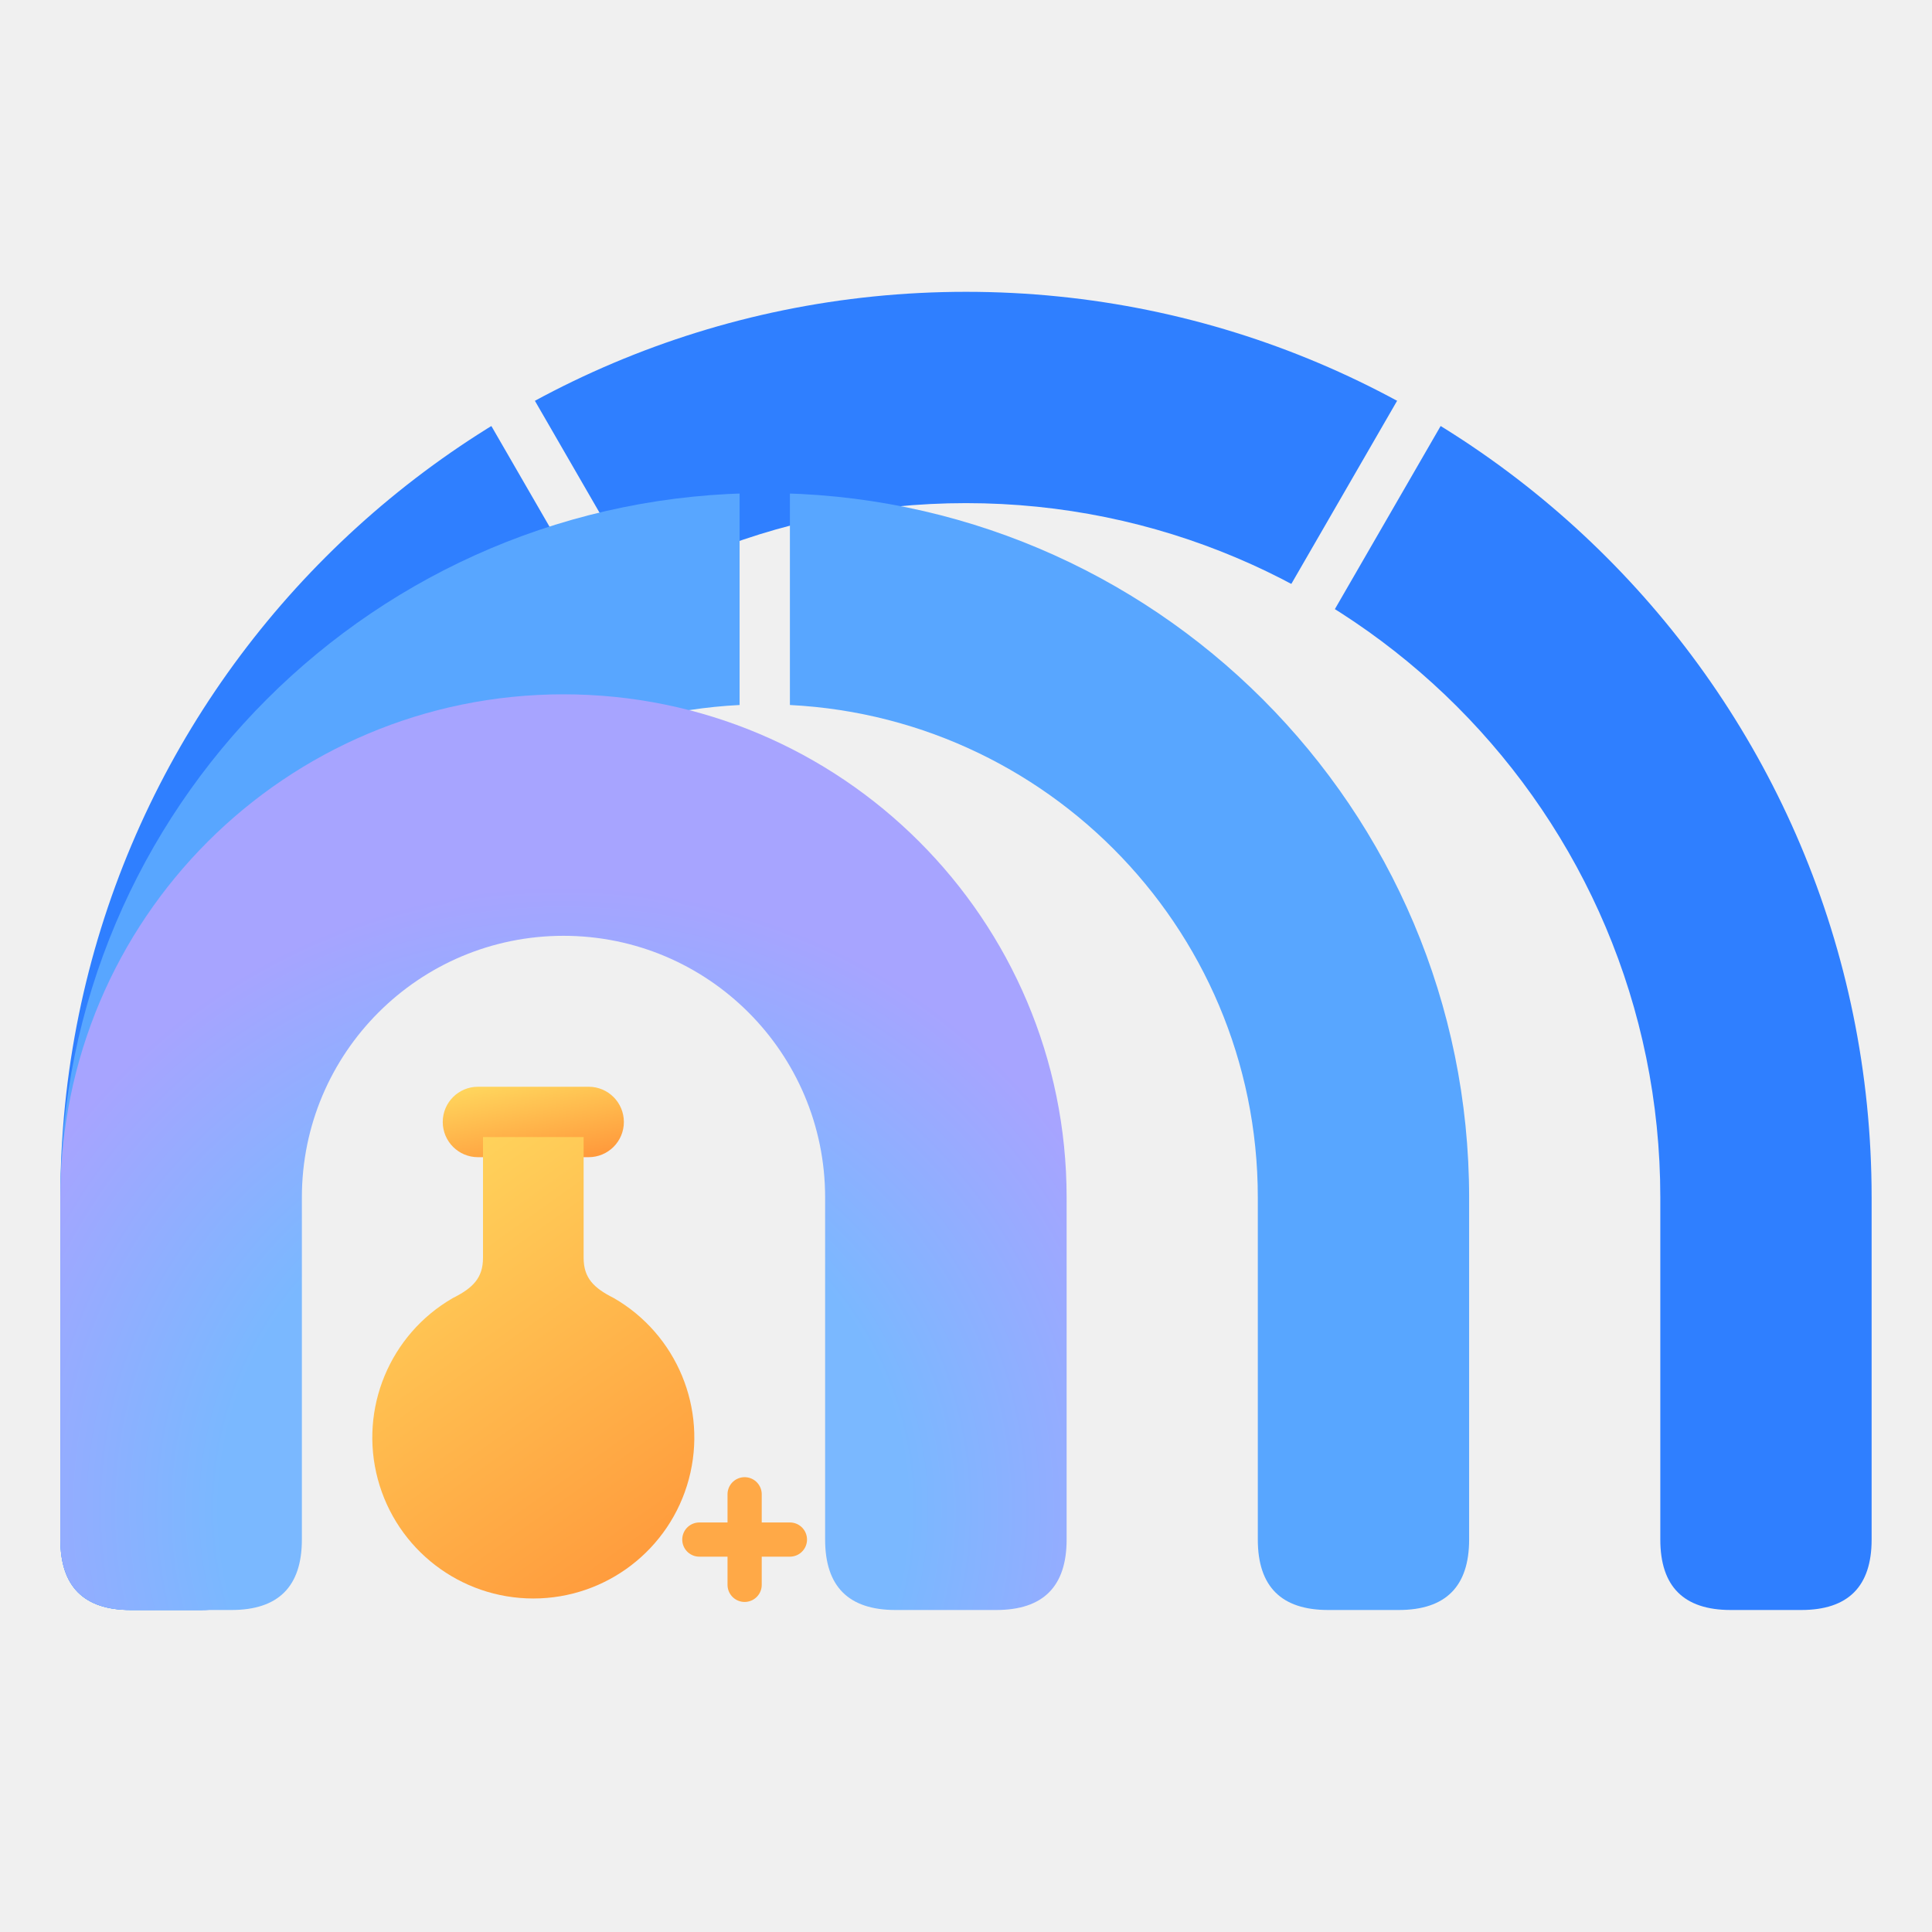
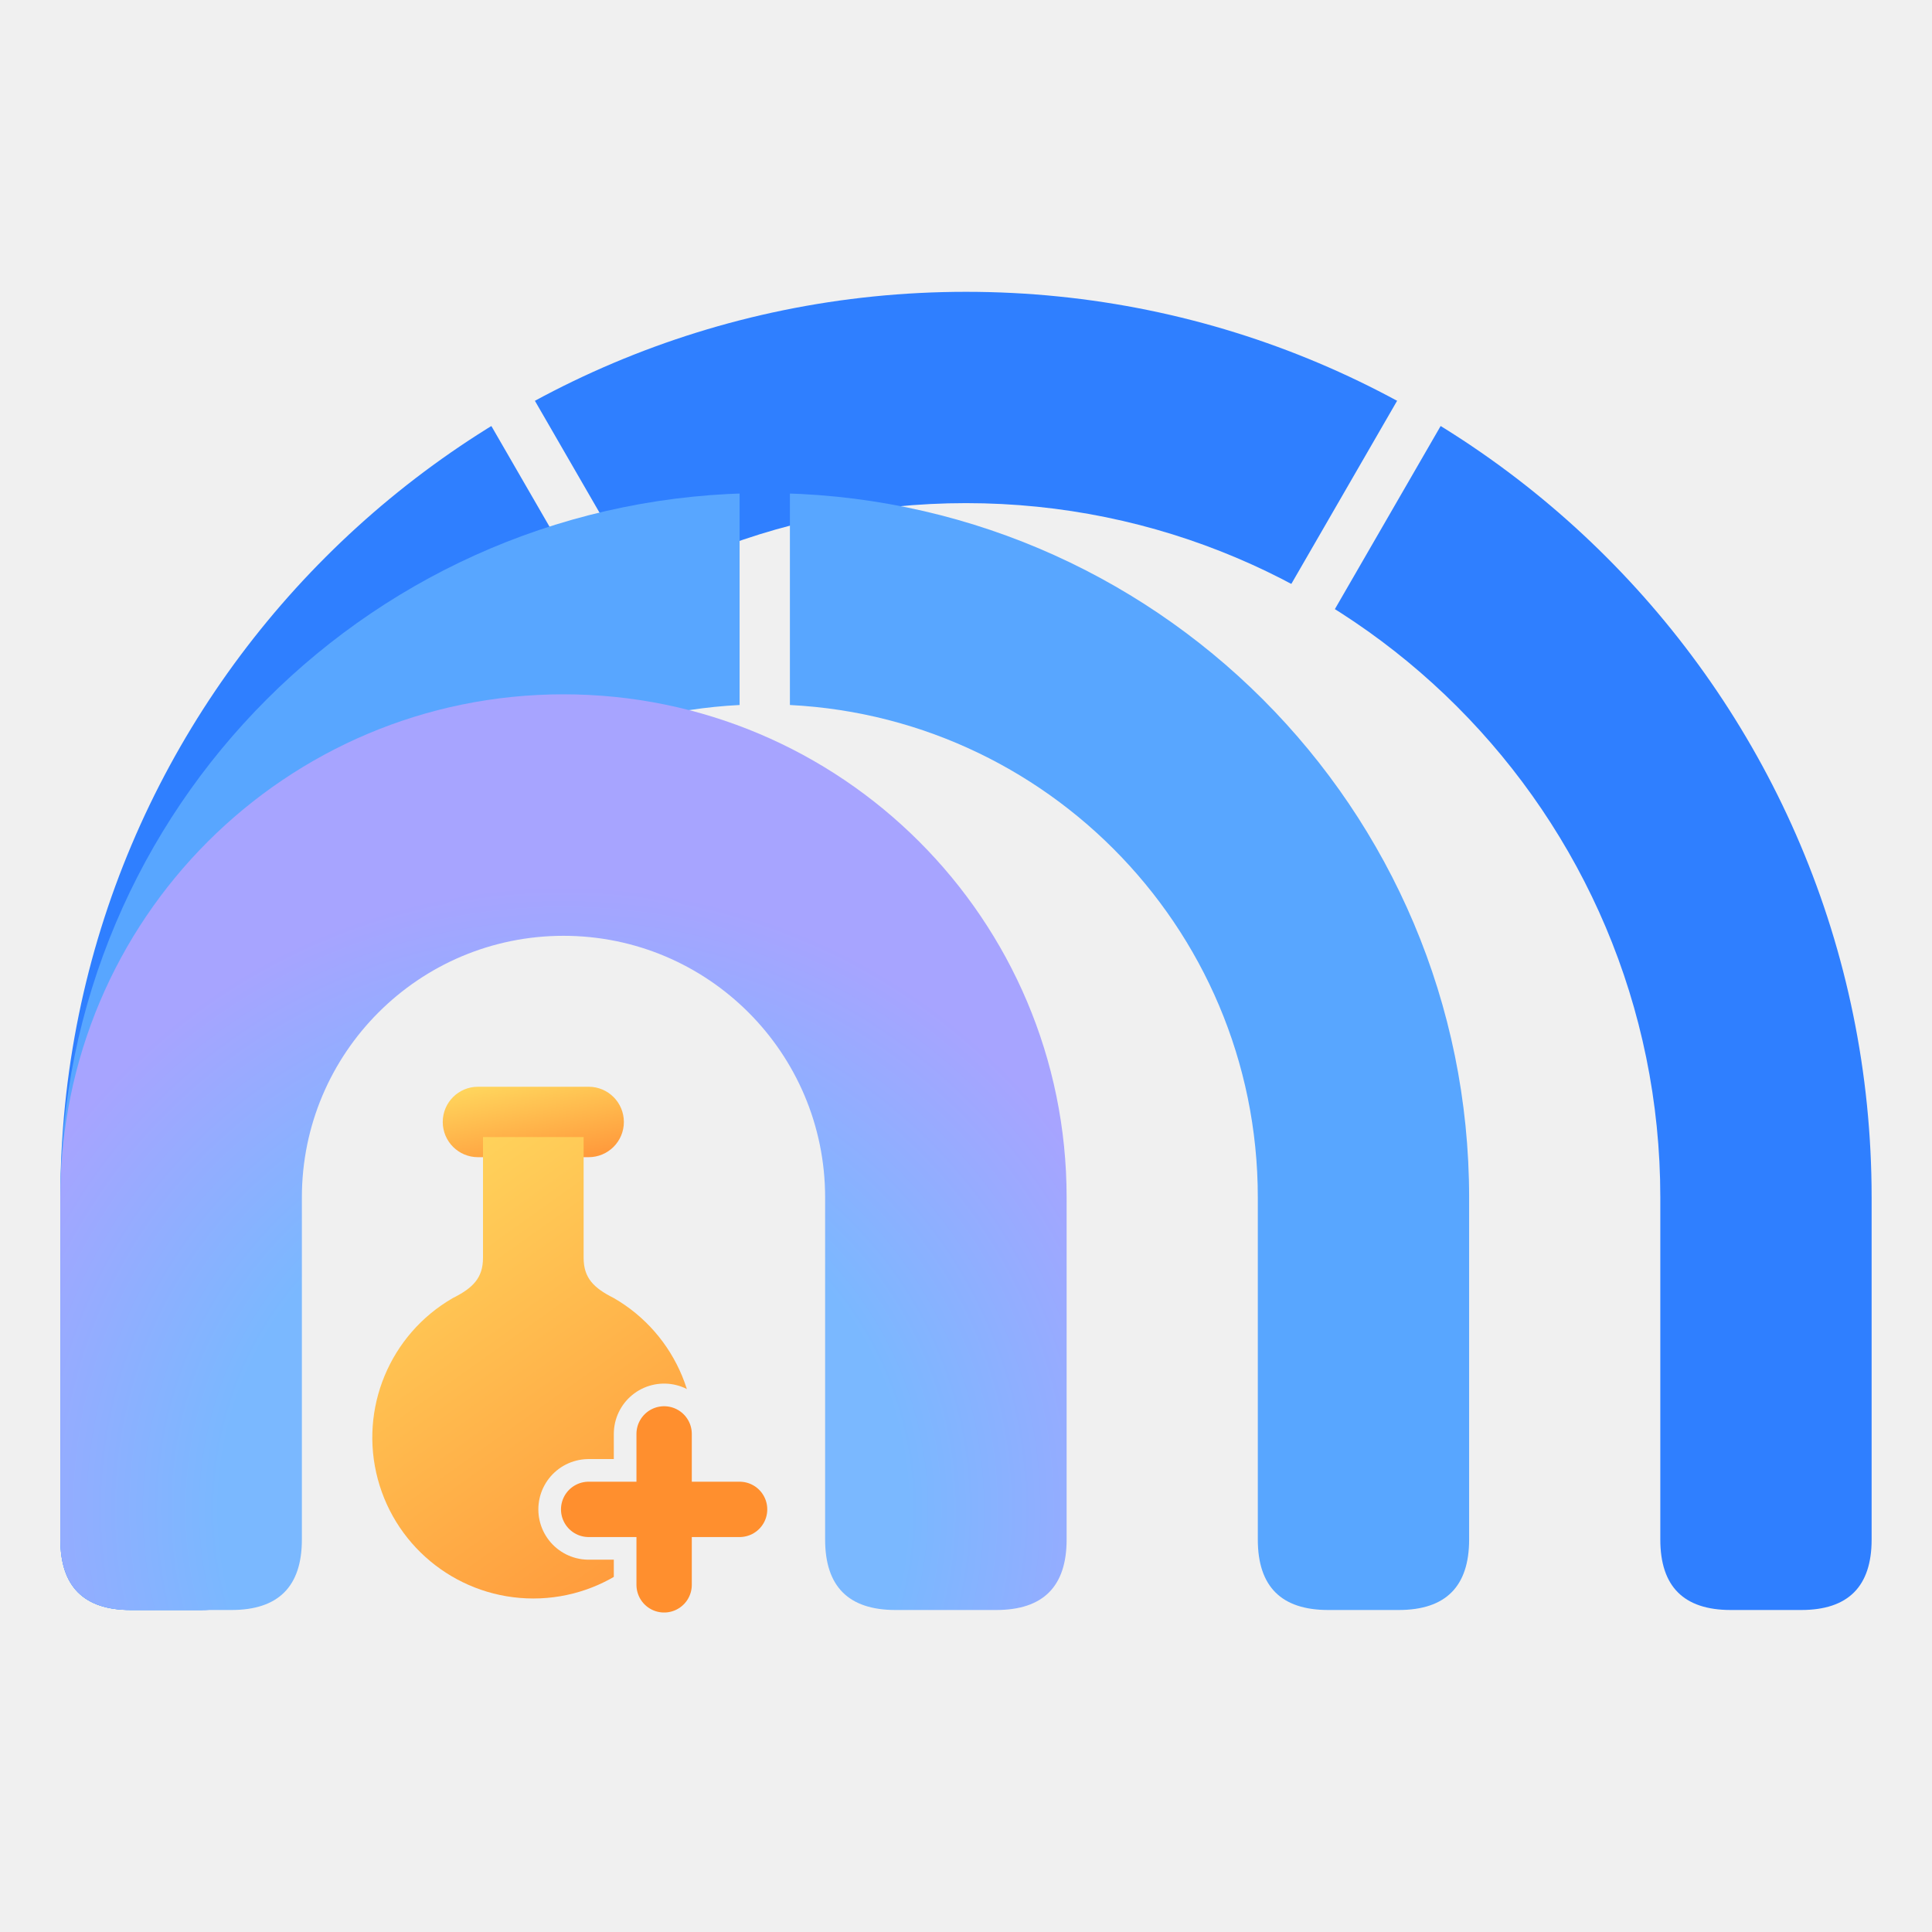
<svg xmlns="http://www.w3.org/2000/svg" viewBox="0 0 192 192">
  <defs>
    <radialGradient id="core" gradientUnits="userSpaceOnUse" cx="56" cy="150" r="62">
      <stop offset="0.55" stop-color="#7AB8FF" />
      <stop offset="1" stop-color="#A7A4FF" />
    </radialGradient>
    <linearGradient id="gold" x1="0.25" y1="0" x2="0.75" y2="1">
      <stop offset="0" stop-color="#FFD45C" />
      <stop offset="1" stop-color="#FF9A3C" />
    </linearGradient>
  </defs>
  <mask id="m0" maskUnits="userSpaceOnUse" x="0" y="0" width="192" height="192">
    <rect width="192" height="192" fill="#fff" />
    <path d="M96 119L144.0 35.9" stroke="#000" stroke-width="5" />
    <path d="M96 119L48.0 35.9" stroke="#000" stroke-width="5" />
  </mask>
  <mask id="m1" maskUnits="userSpaceOnUse" x="0" y="0" width="192" height="192">
    <rect width="192" height="192" fill="#fff" />
    <path d="M76 119L76.0 43.0" stroke="#000" stroke-width="5" />
  </mask>
  <path d="M6 153V119A90 90 0 0 1 186 119V153Q186 160 179 160H172Q165 160 165 153V119A69 69 0 0 0 27 119V153Q27 160 20 160H13Q6 160 6 153Z" fill="#2F7FFF" mask="url(#m0)" />
  <path d="M6 153V119A70 70 0 0 1 146 119V153Q146 160 139 160H132Q125 160 125 153V119A49 49 0 0 0 27 119V153Q27 160 20 160H13Q6 160 6 153Z" fill="#58A6FF" mask="url(#m1)" />
  <path d="M6 153V119A50 50 0 0 1 106 119V153Q106 160 99 160H89Q82 160 82 153V119A26 26 0 0 0 30 119V153Q30 160 23 160H13Q6 160 6 153Z" fill="url(#core)" />
-   <rect x="44" y="108" width="18" height="7" rx="3.5" fill="url(#gold)" />
-   <path d="M48 113H58V125C58 127 59 128 61 129A16 16 0 1 1 45 129C47 128 48 127 48 125Z" fill="url(#gold)" />
-   <path d="M74 148.5V157.5M69.5 153H78.5" stroke="#FFA947" stroke-width="3.4" stroke-linecap="round" />
+   <mask id="plus-gap" maskUnits="userSpaceOnUse" x="0" y="0" width="192" height="192">
+     <rect width="192" height="192" fill="#fff" />
+     <path d="M66 142.5V157.5M58.5 150H73.5" stroke="#000" stroke-width="10" stroke-linecap="round" />
+   </mask>
+   <g mask="url(#plus-gap)">
+     <rect x="44" y="108" width="18" height="7" rx="3.5" fill="url(#gold)" />
+     <path d="M48 113H58V125C58 127 59 128 61 129A16 16 0 1 1 45 129C47 128 48 127 48 125Z" fill="url(#gold)" />
+   </g>
+   <path d="M66 142.5V157.5M58.5 150H73.5" stroke="#FF8F2E" stroke-width="5.5" stroke-linecap="round" />
</svg>
